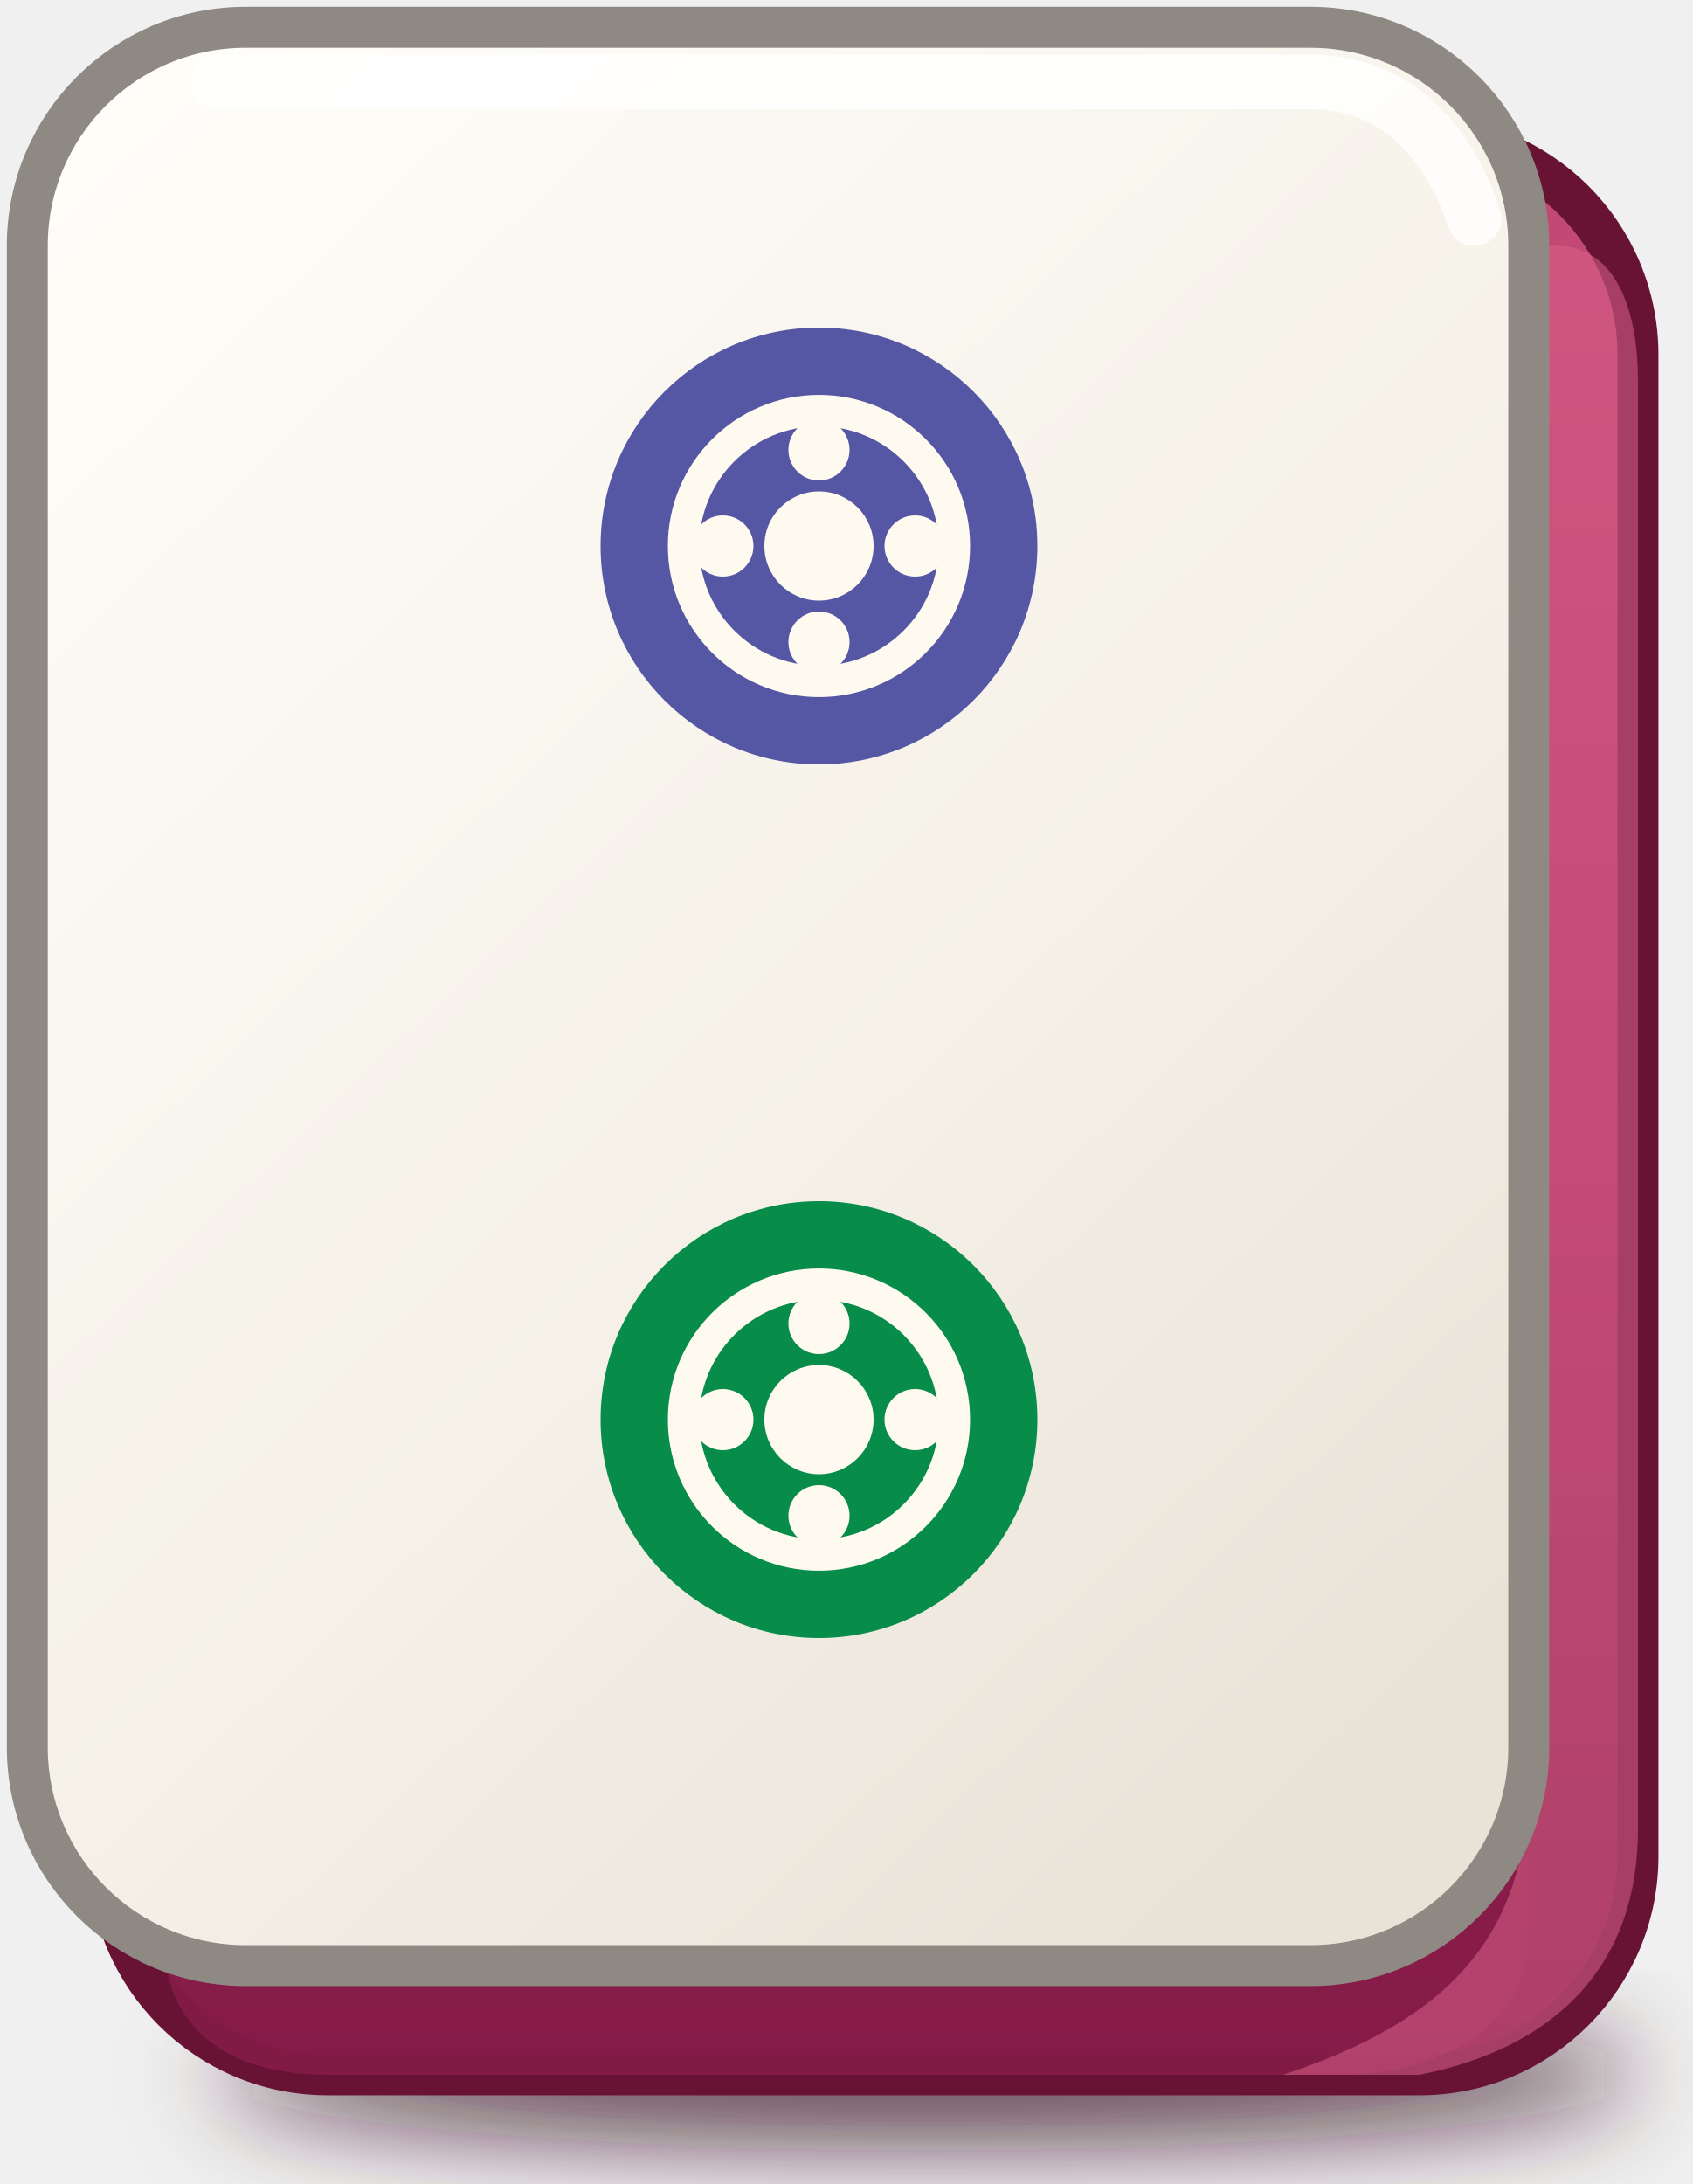
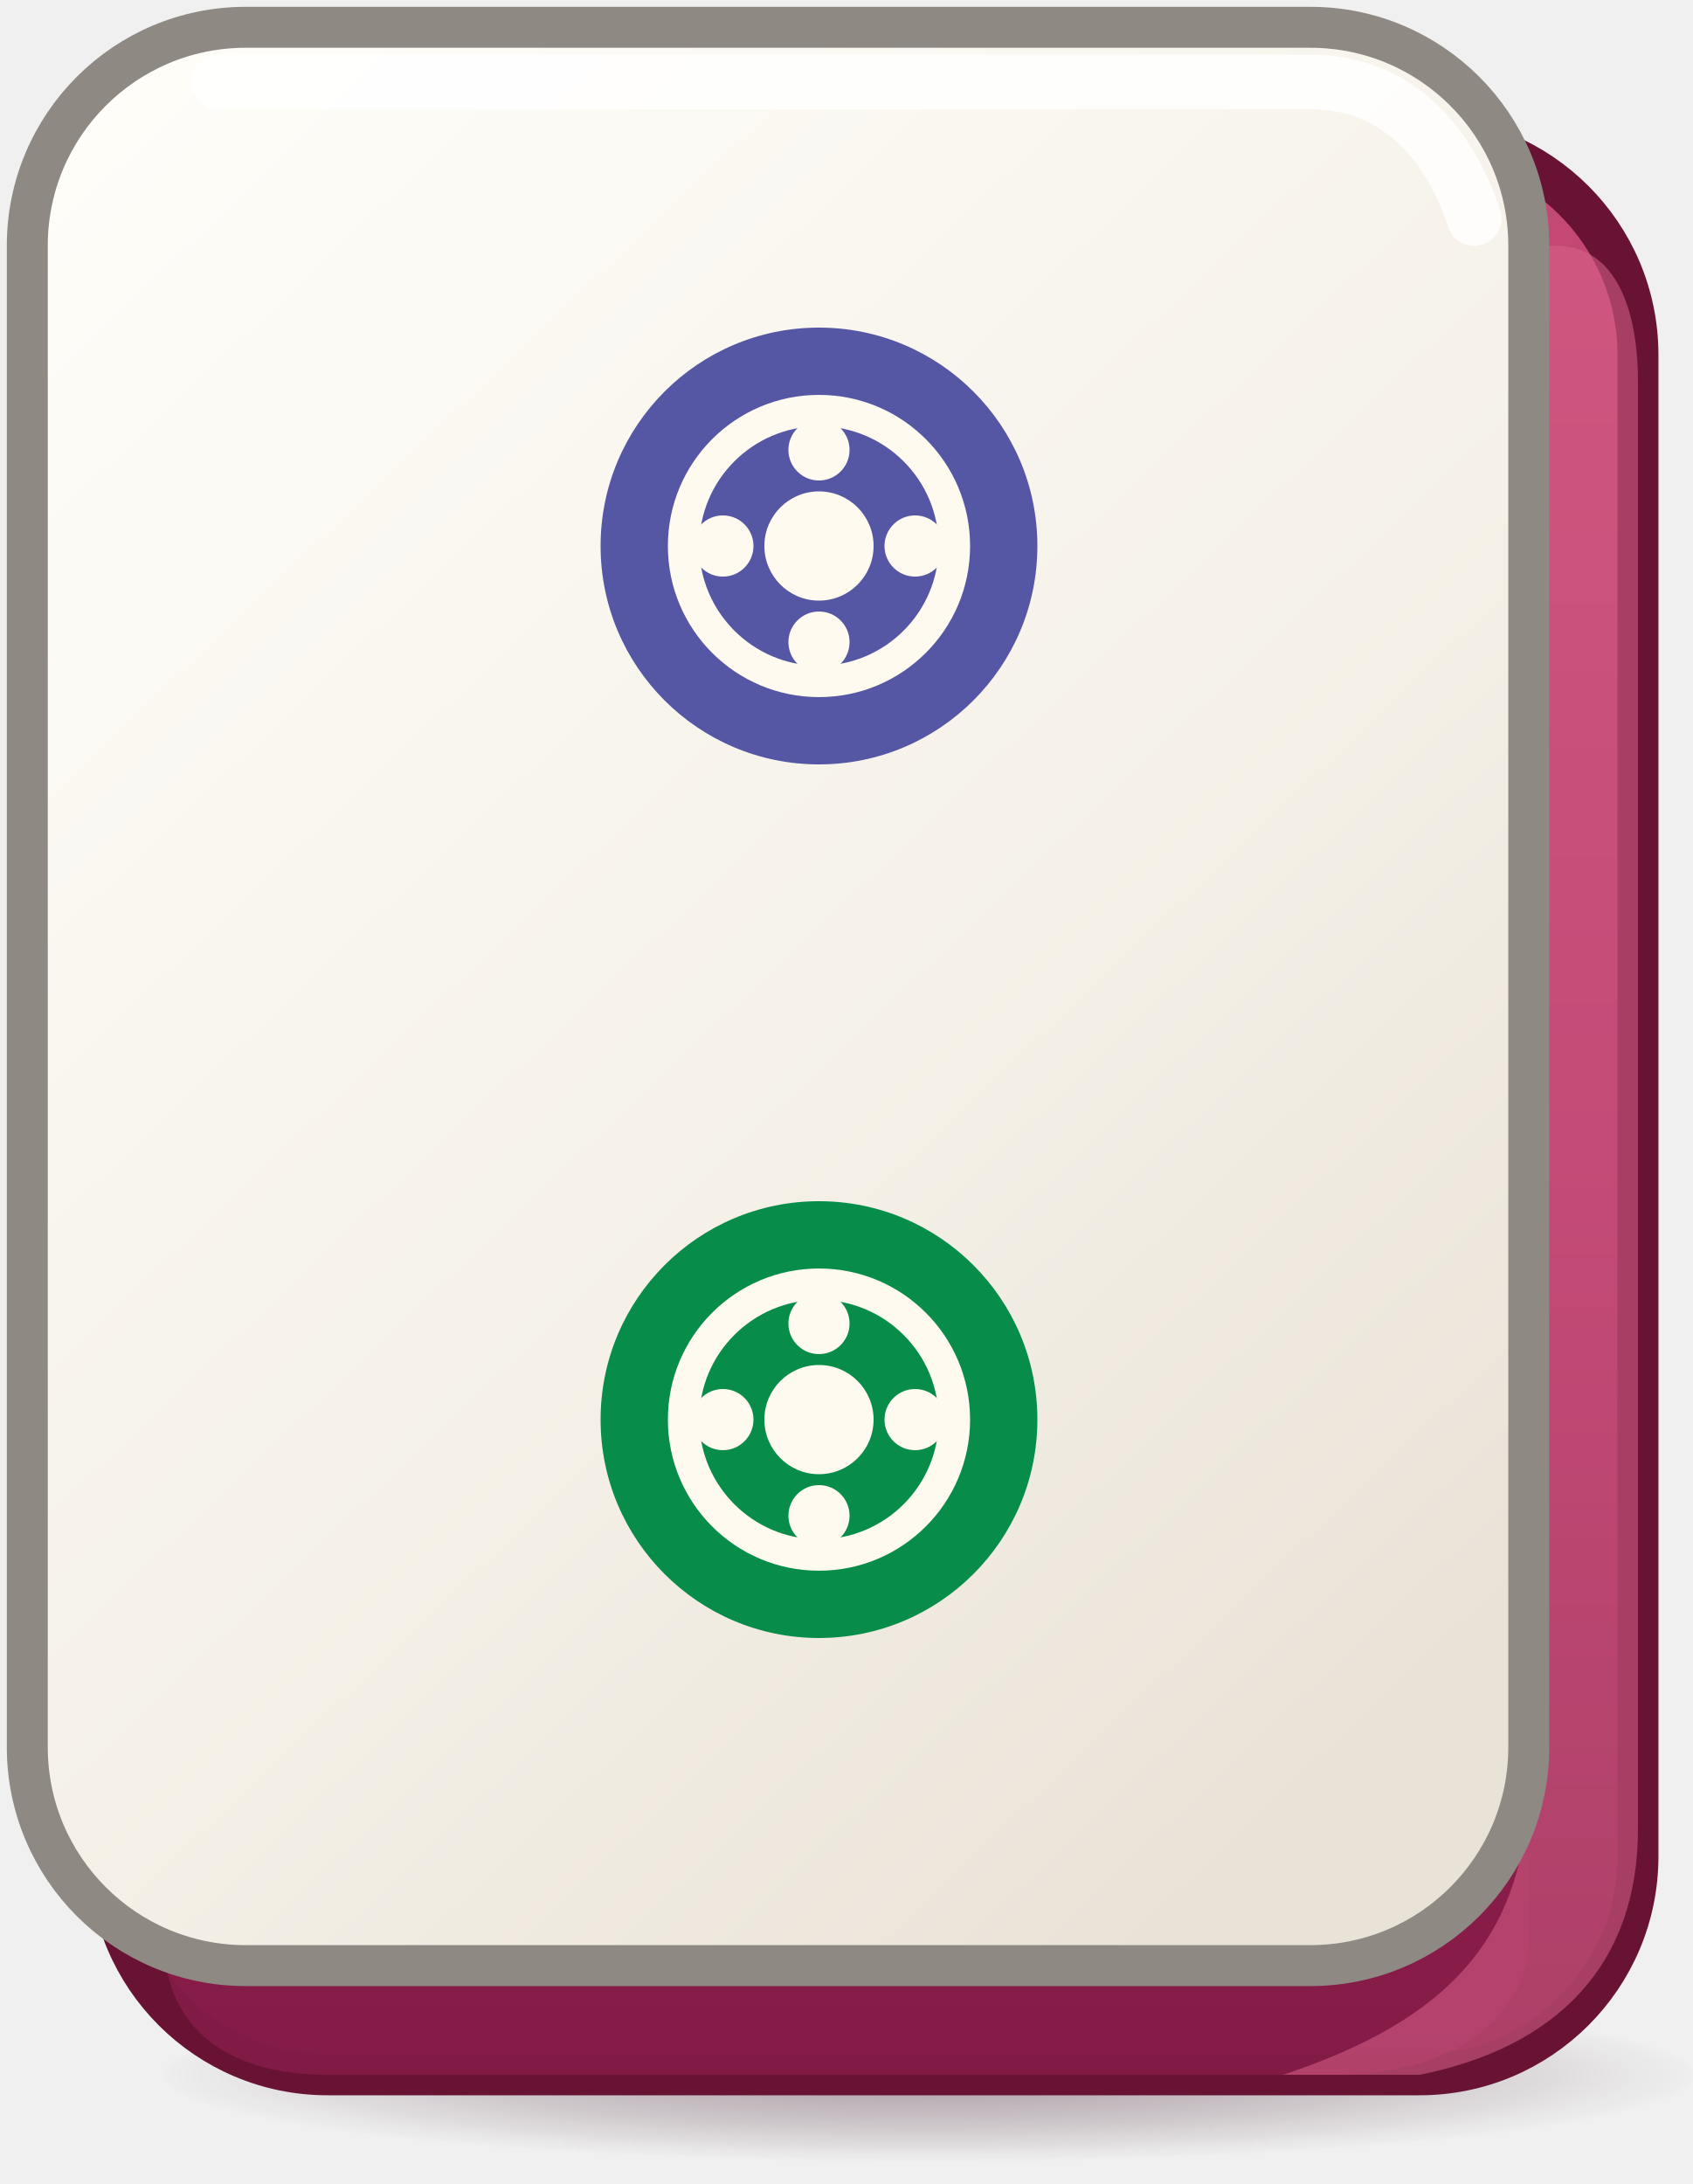
<svg xmlns="http://www.w3.org/2000/svg" width="62" height="80" viewBox="0 0 62 80">
  <defs>
    <linearGradient id="ivory" x1="0" y1="0" x2=".75" y2="1">
      <stop stop-color="#fffefa" />
      <stop offset=".62" stop-color="#f5f1e8" />
      <stop offset="1" stop-color="#e9e2d7" />
    </linearGradient>
    <linearGradient id="pink-side" x1="0" y1="0" x2="0" y2="1">
      <stop stop-color="#c54b76" />
      <stop offset=".55" stop-color="#a92e60" />
      <stop offset="1" stop-color="#77163f" />
    </linearGradient>
-     <filter id="shadow" x="-30%" y="-20%" width="170%" height="160%">
-       <feGaussianBlur stdDeviation="1.8" />
-     </filter>
+     <radialGradient id="shadow">
+       <stop offset="0" stop-color="#361123" stop-opacity=".38" />
+       <stop offset=".6" stop-color="#361123" stop-opacity=".18" />
+       <stop offset="1" stop-color="#361123" stop-opacity="0" />
+     </radialGradient>
  </defs>
-   <ellipse cx="34" cy="76" rx="26" ry="2.7" fill="#361123" opacity=".72" filter="url(#shadow)" />
+   <ellipse cx="34" cy="76" rx="28" ry="3.2" fill="url(#shadow)" />
  <rect x="4" y="5" width="56" height="71" rx="8" fill="url(#pink-side)" stroke="#681334" stroke-width="1.5" />
  <path d="M6 68h50v3c0 3-3 5-7 5H12c-4 0-6-2-6-5Z" fill="#8b1d4b" opacity=".72" />
  <path d="M56 9h1c2 0 3 2 3 5v53c0 5-3 8-8 9h-5c6-2 9-5 9-11Z" fill="#d86088" opacity=".56" />
  <rect x="1" y="1" width="55" height="71" rx="8" fill="url(#ivory)" stroke="#8f8983" stroke-width="1.5" />
  <path d="M8 3h40c3 0 5 2 6 5" fill="none" stroke="#fff" stroke-width="2" stroke-linecap="round" opacity=".85" />
  <g transform="translate(30 20)">
    <circle r="8" fill="#5557a5" />
    <circle r="4.96" fill="none" stroke="#fffaf0" stroke-width="1.15" />
    <circle r="2" fill="#fffaf0" />
    <g fill="#fffaf0">
      <circle cx="0" cy="-3.52" r="1.12" />
      <circle cx="3.52" r="1.12" />
      <circle cy="3.52" r="1.12" />
      <circle cx="-3.52" r="1.12" />
    </g>
  </g>
  <g transform="translate(30 52)">
    <circle r="8" fill="#078c4a" />
    <circle r="4.96" fill="none" stroke="#fffaf0" stroke-width="1.15" />
    <circle r="2" fill="#fffaf0" />
    <g fill="#fffaf0">
      <circle cx="0" cy="-3.52" r="1.12" />
      <circle cx="3.52" r="1.12" />
      <circle cy="3.52" r="1.12" />
      <circle cx="-3.52" r="1.12" />
    </g>
  </g>
</svg>
